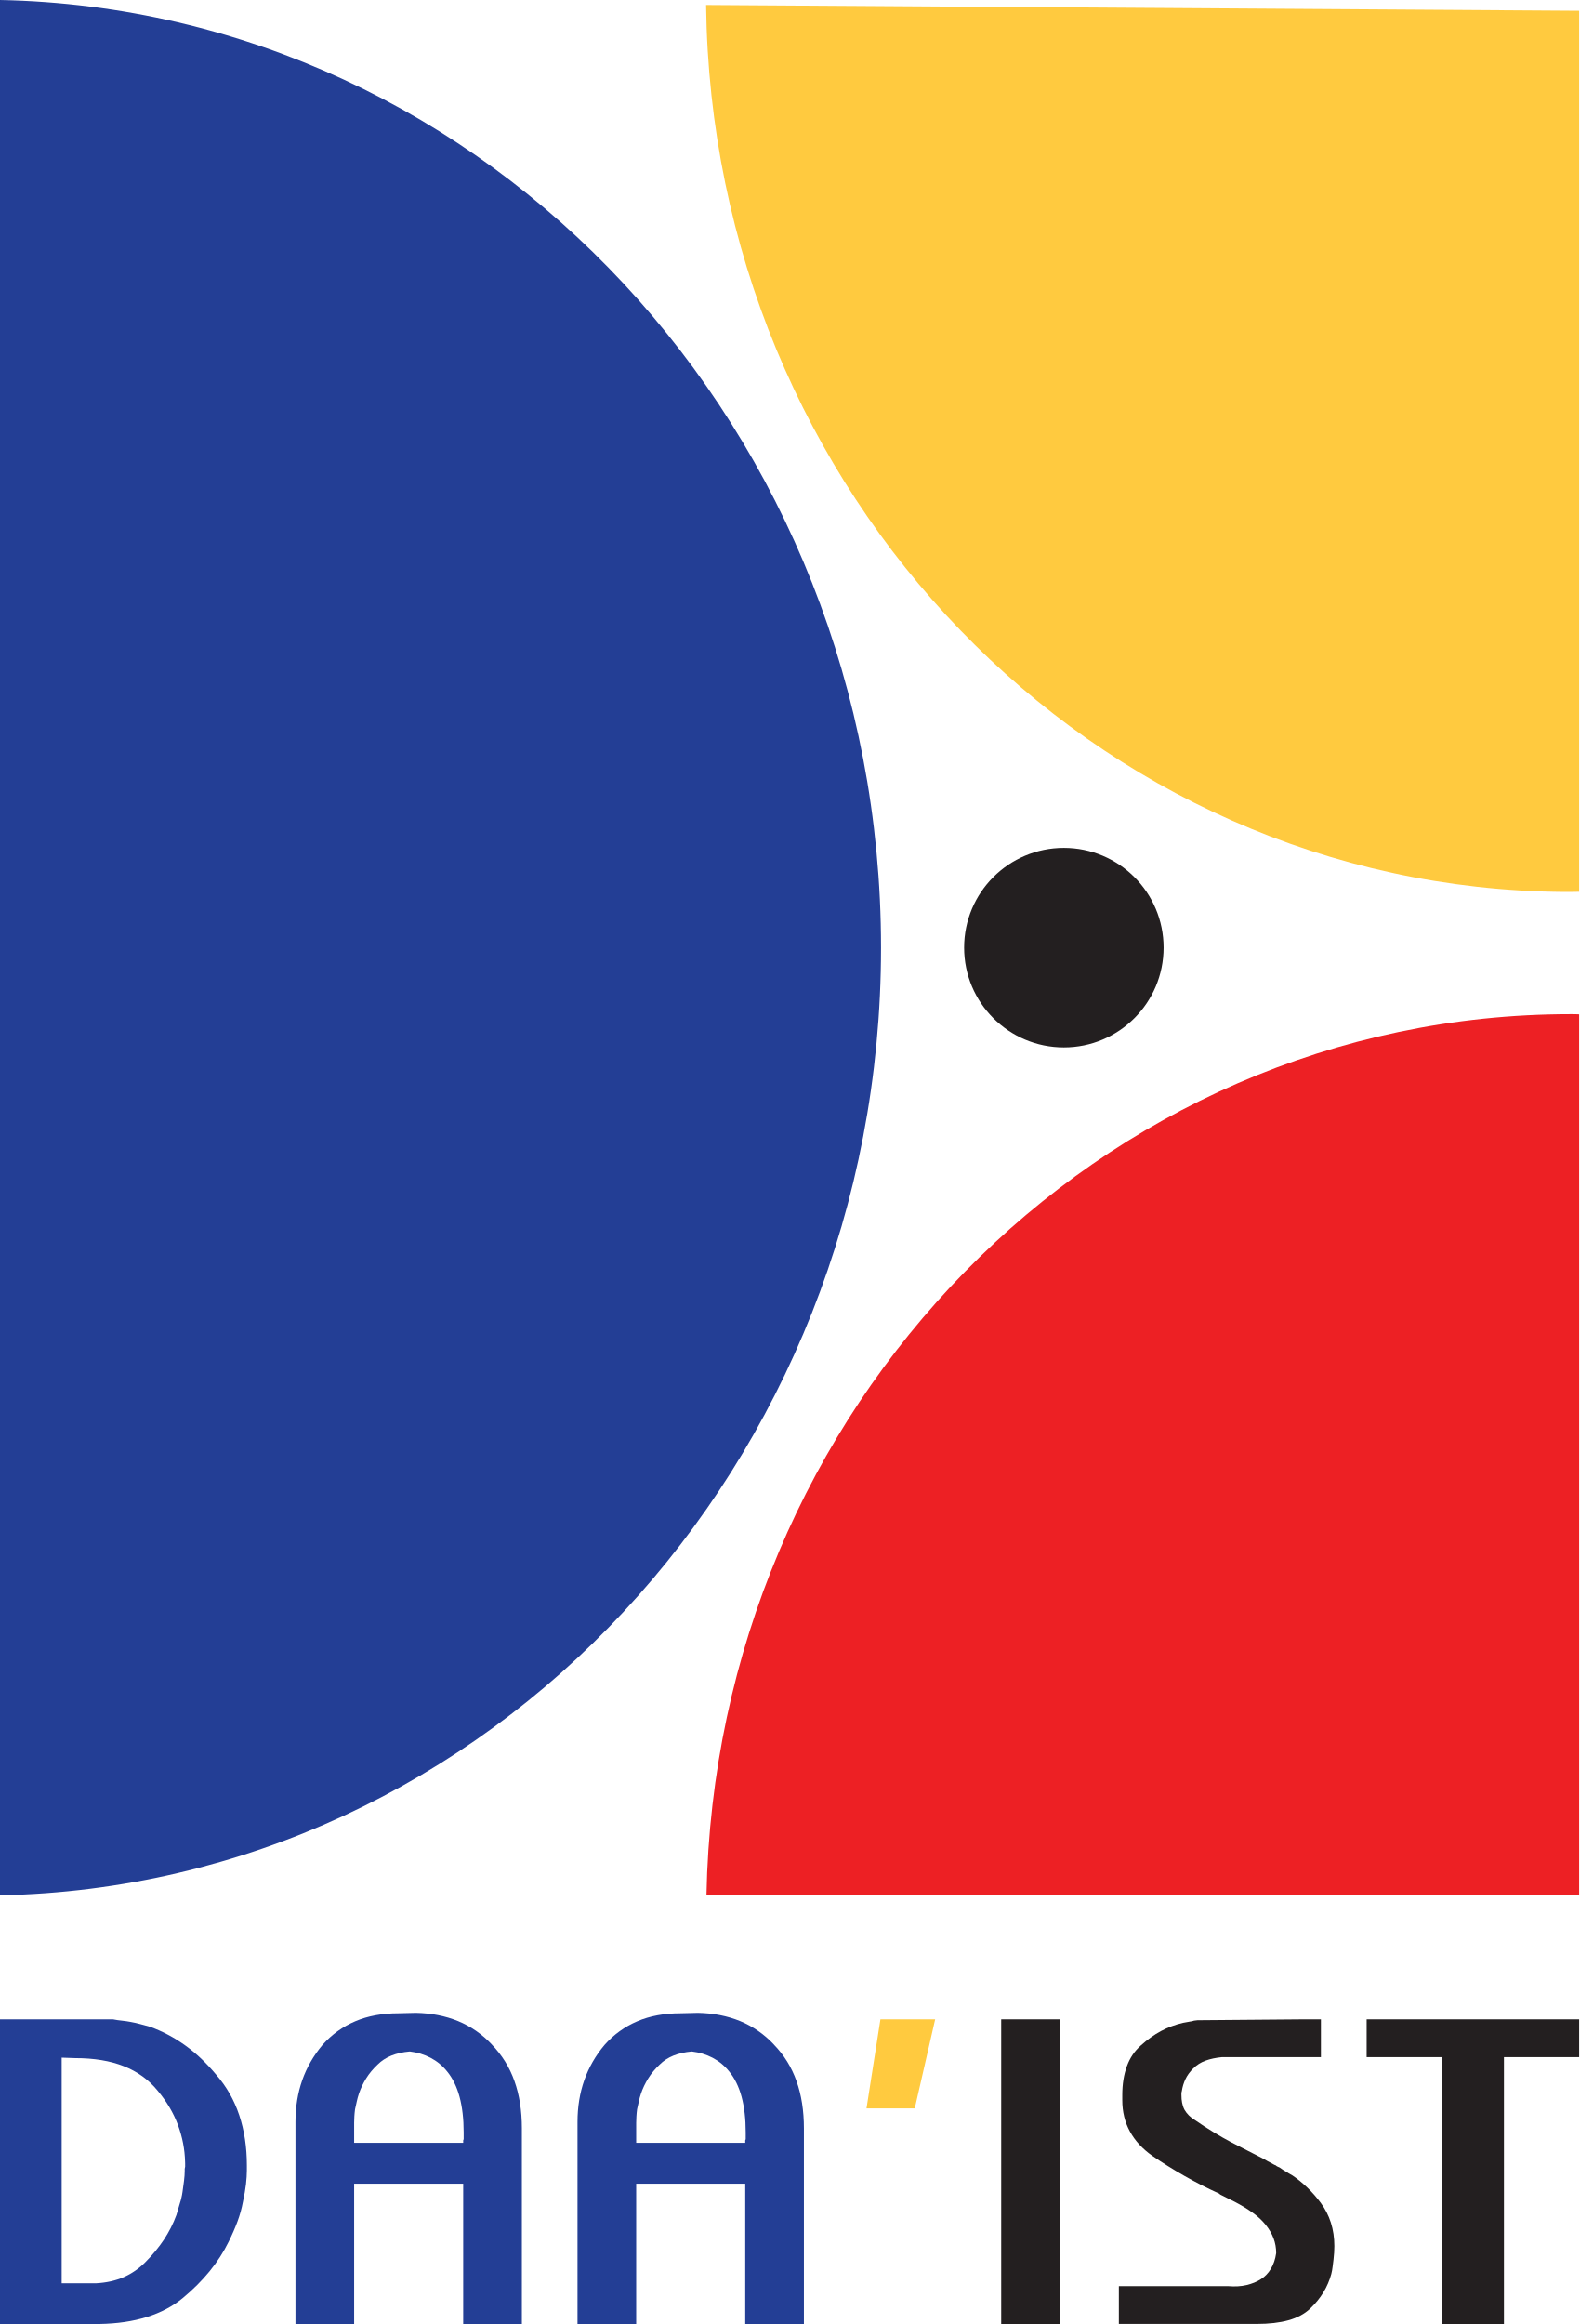
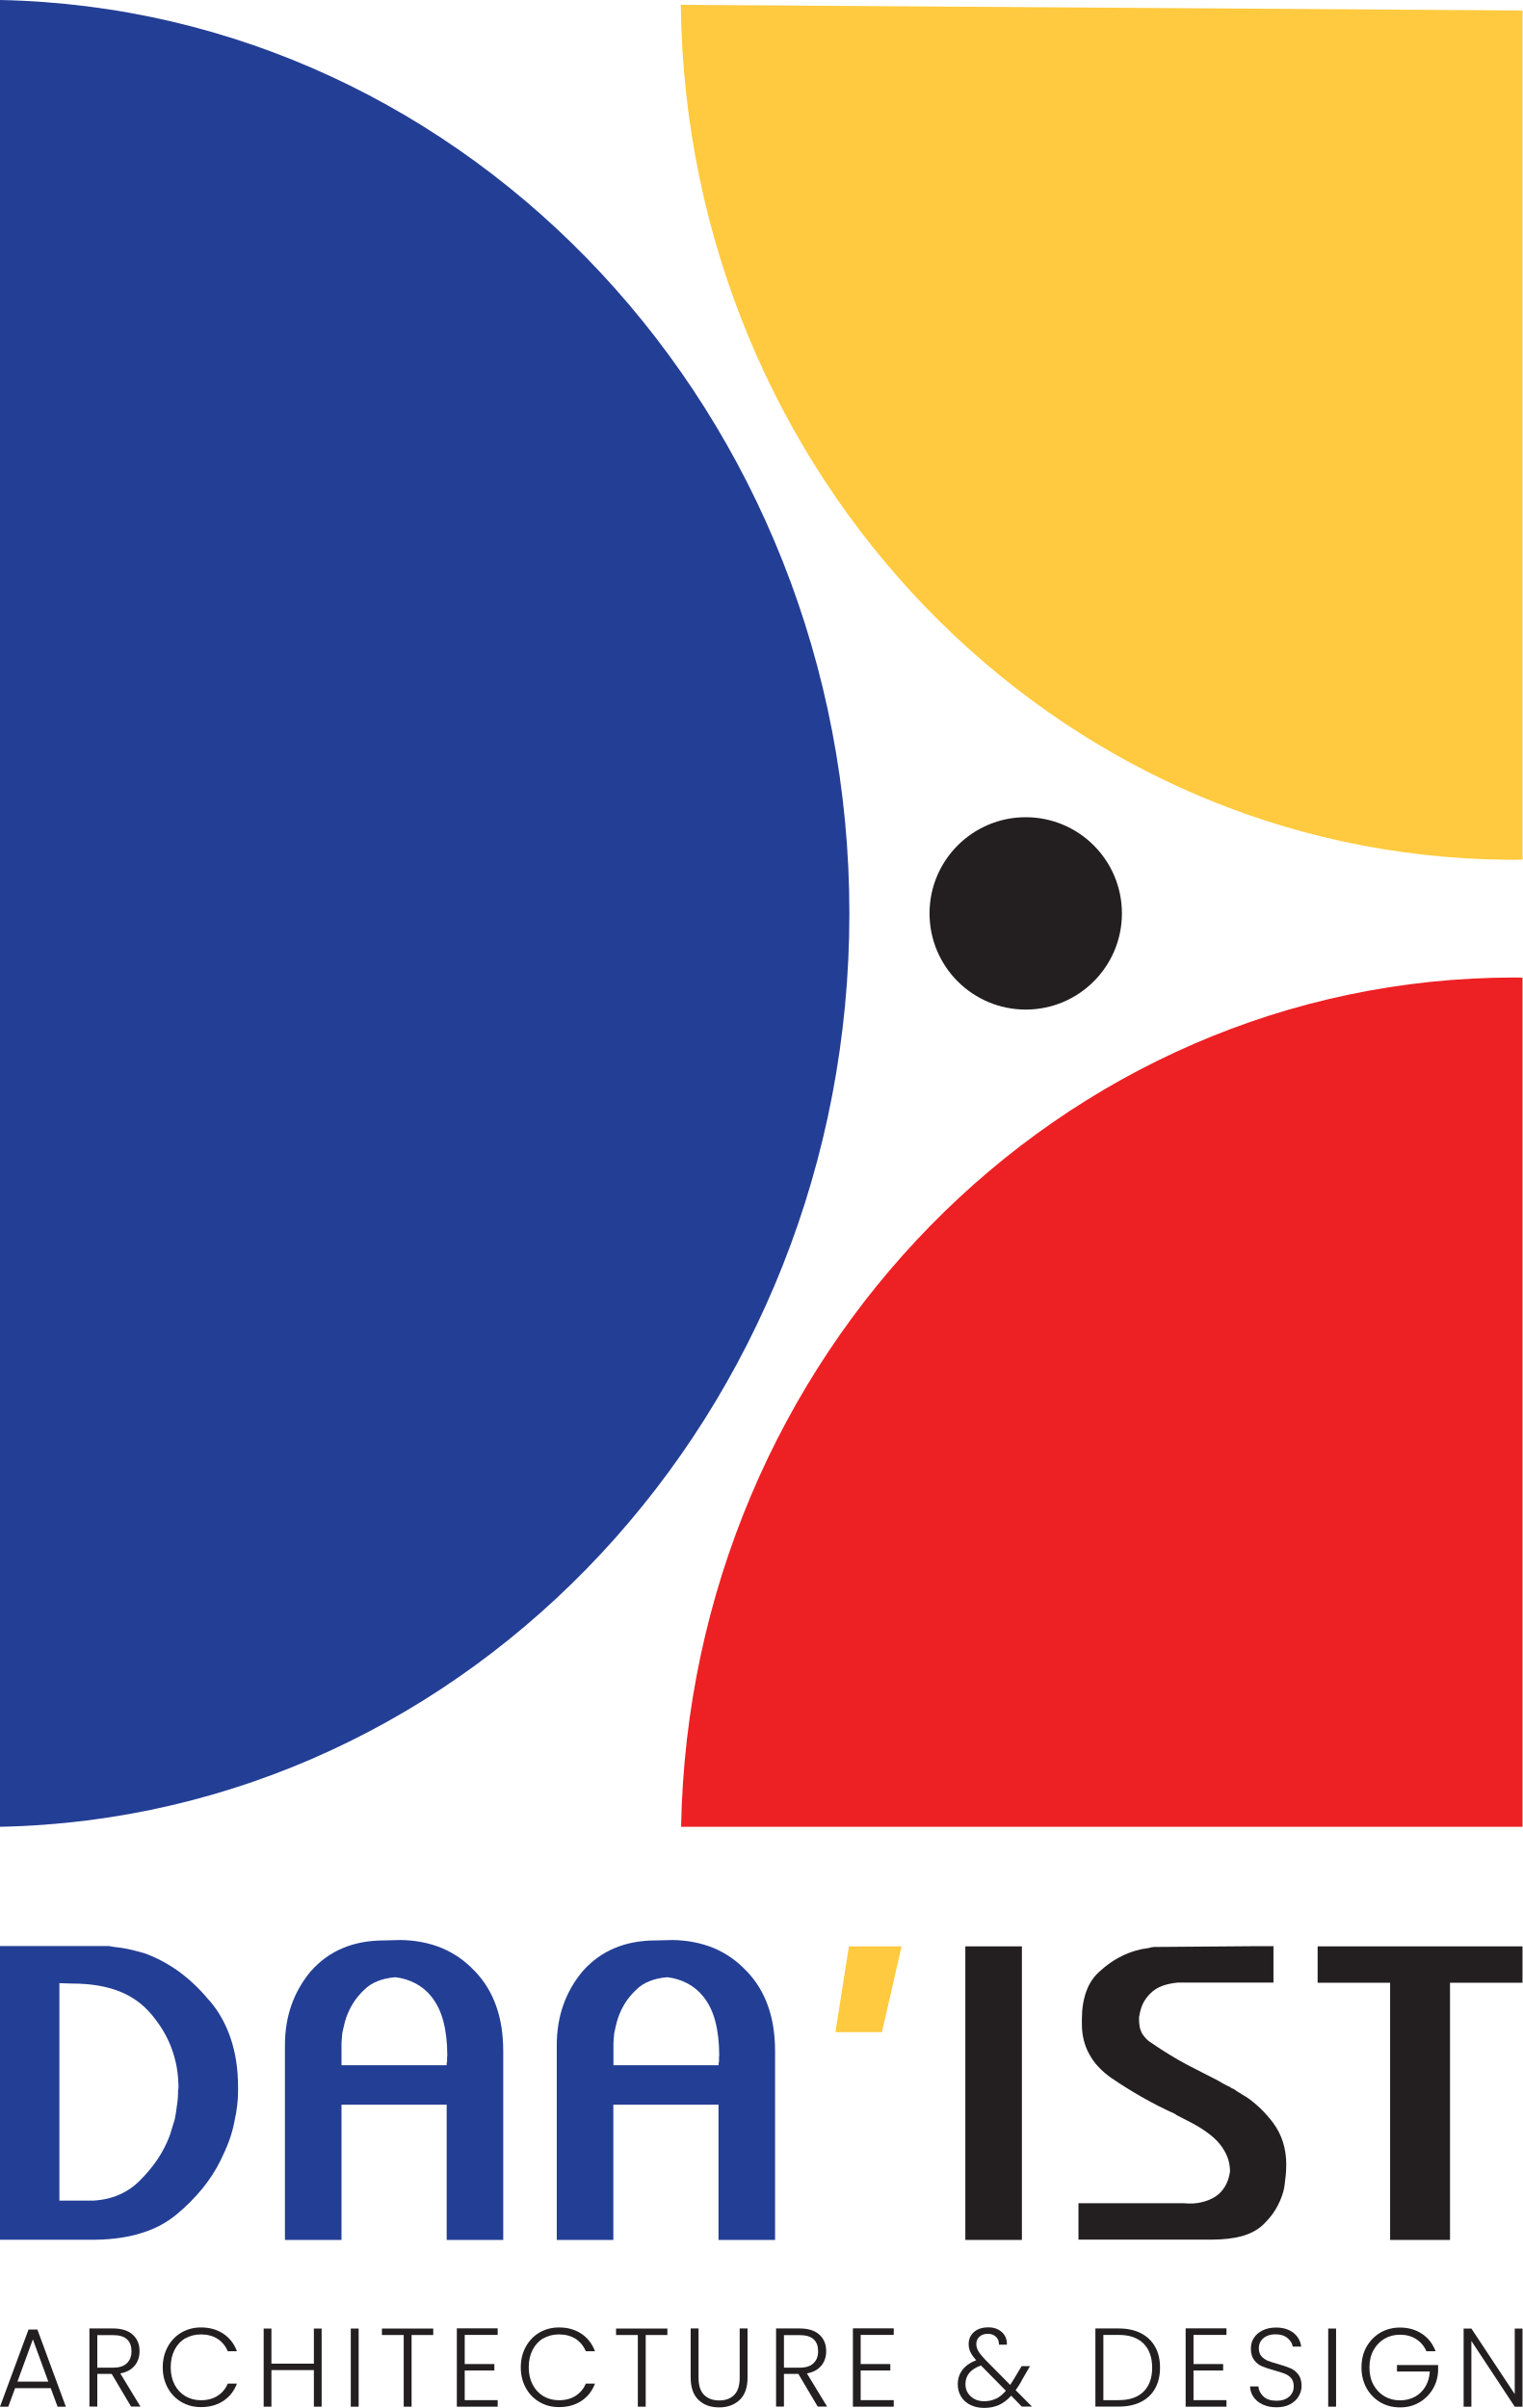
- <svg xmlns="http://www.w3.org/2000/svg" id="Layer_2" data-name="Layer 2" viewBox="0 0 373 548.83">
+ <svg xmlns="http://www.w3.org/2000/svg" id="Layer_2" data-name="Layer 2" viewBox="0 0 151 238.85">
  <defs>
    <style>
      .cls-1 {
        fill: #ffca3f;
      }

      .cls-2 {
        fill: #ed2024;
      }

      .cls-3 {
        fill: #231f20;
      }

      .cls-4 {
        fill: #233e95;
      }
    </style>
  </defs>
  <g id="Layer_1-2" data-name="Layer 1">
    <g>
-       <path class="cls-4" d="M0,447.59V0c115.31,2.33,208.1,101.63,208.1,223.8S115.31,445.27,0,447.59Z" />
-       <path class="cls-2" d="M373,239.54v208.06h-206.13c2.12-115.32,92.7-208.1,204.17-208.1.67,0,1.3,0,1.96.04Z" />
-       <path class="cls-1" d="M373,2.54v208.06c-1.14.04-2.32.04-3.46.04-111.47-.79-201.42-94.15-202.76-209.47l206.21,1.37Z" />
-       <circle class="cls-3" cx="251.29" cy="223.79" r="23.56" />
+       <path class="cls-4" d="M0,181.2V0c46.68.94,84.24,41.14,84.24,90.6S46.68,180.26,0,181.2Z" />
+       <path class="cls-2" d="M151,96.97v84.23h-83.45c.86-46.68,37.53-84.24,82.65-84.24.27,0,.52,0,.79.02Z" />
+       <path class="cls-1" d="M151,1.03v84.23c-.46.02-.94.02-1.4.02-45.13-.32-81.54-38.12-82.08-84.8l83.48.56Z" />
+       <circle class="cls-3" cx="101.73" cy="90.6" r="9.54" />
    </g>
    <g>
-       <path class="cls-4" d="M51.12,490.02c-2.33-2.81-4.81-5.15-7.44-7.03-2.64-1.88-5.39-3.33-8.26-4.36-.76-.21-1.51-.41-2.26-.62-.75-.2-1.5-.38-2.26-.51-.68-.13-1.39-.24-2.11-.31-.72-.07-1.42-.17-2.1-.31H0v71.95h23.51c4.18-.07,7.9-.62,11.18-1.65,3.29-1.02,6.13-2.53,8.52-4.51,2.4-1.99,4.5-4.09,6.31-6.31,1.81-2.22,3.3-4.54,4.47-6.92.82-1.65,1.52-3.25,2.11-4.83.58-1.57,1-3.12,1.28-4.62.34-1.57.58-2.96.72-4.16.13-1.19.21-2.27.21-3.23v-1.23c0-4.31-.6-8.26-1.8-11.85-1.2-3.59-3-6.76-5.39-9.5ZM43.73,510.75v.93l-.1.51v.52c0,.68-.06,1.44-.16,2.26s-.23,1.71-.36,2.66c-.07.48-.15.94-.26,1.39-.1.45-.22.88-.36,1.29-.13.48-.27.94-.41,1.39-.13.44-.28.9-.41,1.39-.75,2.05-1.75,4-2.97,5.85-1.24,1.85-2.71,3.63-4.42,5.34-1.5,1.5-3.2,2.67-5.08,3.49-1.88.82-4.02,1.3-6.42,1.44h-8.21v-53.28l3.18.11c4.44,0,8.28.63,11.49,1.9,3.22,1.27,5.89,3.2,8.01,5.8,2.12,2.54,3.71,5.22,4.77,8.06,1.06,2.84,1.63,5.76,1.7,8.78v.2Z" />
-       <path class="cls-4" d="M116.19,482.84c-2.32-2.46-4.99-4.31-8-5.55-3.02-1.23-6.33-1.88-9.96-1.95l-4.11.1c-3.83,0-7.23.63-10.21,1.9-2.98,1.27-5.56,3.13-7.75,5.6-2.12,2.53-3.71,5.3-4.77,8.31-1.06,3.02-1.6,6.3-1.6,9.86v47.73h13.86v-33.15h25.76v33.15h13.86v-46.19c0-4.17-.58-7.9-1.75-11.18-1.16-3.28-2.94-6.16-5.34-8.62ZM109.52,503.88v1.34c-.08.07-.11.17-.11.3v.52h-25.76v-4.72c0-.48.02-.98.05-1.5.03-.51.08-1.08.16-1.69.13-.62.27-1.24.41-1.85.13-.62.31-1.24.51-1.85.41-1.23.98-2.42,1.7-3.59.72-1.16,1.63-2.26,2.72-3.28.89-.89,1.96-1.59,3.23-2.11,1.26-.51,2.71-.84,4.36-.98,1.78.21,3.42.71,4.93,1.5,1.5.79,2.81,1.86,3.9,3.23,1.29,1.57,2.27,3.56,2.92,5.95.65,2.4.98,5.2.98,8.42v.31Z" />
-       <path class="cls-4" d="M182.81,482.84c-2.32-2.46-4.99-4.31-8-5.55-3.02-1.23-6.33-1.88-9.96-1.95l-4.11.1c-3.83,0-7.23.63-10.21,1.9-2.98,1.27-5.56,3.13-7.75,5.6-2.12,2.53-3.71,5.3-4.77,8.31-1.06,3.02-1.6,6.3-1.6,9.86v47.73h13.86v-33.15h25.76v33.15h13.86v-46.19c0-4.17-.58-7.9-1.75-11.18-1.16-3.28-2.94-6.16-5.34-8.62ZM176.14,503.88v1.34c-.08.07-.11.17-.11.3v.52h-25.76v-4.72c0-.48.02-.98.05-1.5.03-.51.08-1.08.16-1.69.13-.62.27-1.24.41-1.85.13-.62.31-1.24.51-1.85.41-1.23.98-2.42,1.7-3.59.72-1.16,1.63-2.26,2.72-3.28.89-.89,1.96-1.59,3.23-2.11,1.26-.51,2.71-.84,4.36-.98,1.78.21,3.42.71,4.93,1.5,1.5.79,2.81,1.86,3.9,3.23,1.29,1.57,2.27,3.56,2.92,5.95.65,2.4.98,5.2.98,8.42v.31Z" />
-       <polygon class="cls-1" points="207.96 476.88 204.67 497.92 211.96 497.92 216.07 497.92 220.89 476.88 212.07 476.88 207.96 476.88" />
-       <polygon class="cls-3" points="236.49 476.88 236.49 548.83 246.24 548.83 250.35 548.83 250.35 476.88 240.59 476.88 236.49 476.88" />
-       <path class="cls-3" d="M312.03,520.3c-1.03-1.37-2.1-2.6-3.24-3.69-1.13-1.09-2.31-2.05-3.53-2.87-.28-.14-.55-.29-.83-.47-.28-.17-.51-.33-.72-.46-.28-.13-.53-.29-.77-.46-.24-.18-.46-.33-.67-.47-.13-.07-.29-.13-.46-.2-.18-.07-.33-.18-.46-.31-.21-.07-.4-.16-.57-.26-.18-.1-.33-.18-.46-.26-.28-.13-.57-.28-.88-.46-.31-.17-.63-.36-.97-.56-1.24-.62-2.46-1.25-3.7-1.9-1.23-.65-2.53-1.31-3.9-2-1.3-.68-2.68-1.47-4.15-2.36-1.48-.89-3-1.88-4.57-2.97-.48-.28-.93-.62-1.34-1.03s-.75-.86-1.03-1.34c-.28-.54-.46-1.09-.56-1.65-.11-.54-.16-1.16-.16-1.85v-.51l.1-.41c.14-.96.42-1.89.83-2.77.41-.89,1.03-1.75,1.85-2.56.82-.83,1.8-1.44,2.92-1.85,1.13-.41,2.41-.68,3.85-.82h23.4v-8.93h-4.11l-25.04.21c-.14,0-.28.02-.41.05-.14.03-.28.05-.42.05-.2.07-.38.12-.51.15-.14.04-.28.06-.41.06-.28.07-.55.12-.82.15-.28.03-.55.08-.83.15-1.85.42-3.59,1.07-5.23,1.95-1.65.89-3.22,2.02-4.73,3.38-1.5,1.3-2.61,2.95-3.33,4.93-.72,1.99-1.08,4.24-1.08,6.77v1.24c0,2.73.6,5.2,1.8,7.38,1.19,2.2,2.96,4.11,5.29,5.76,2.39,1.64,4.9,3.22,7.54,4.72,2.63,1.5,5.39,2.91,8.26,4.21l.21.2.2.1c.28.14.55.28.83.42.27.13.54.27.82.41.28.13.54.28.82.41s.55.28.83.41c1.57.82,2.97,1.68,4.2,2.56,1.24.89,2.26,1.85,3.08,2.87s1.44,2.09,1.85,3.18c.41,1.09.62,2.26.62,3.49-.21,1.44-.62,2.67-1.24,3.69-.61,1.03-1.4,1.85-2.36,2.46-.96.62-2.09,1.08-3.39,1.39-1.29.31-2.73.39-4.31.26h-25.86v8.93h32.53c2.94,0,5.45-.29,7.54-.87,2.09-.58,3.78-1.5,5.08-2.72,1.3-1.24,2.36-2.53,3.18-3.9.83-1.37,1.44-2.81,1.85-4.31.14-.55.24-1.11.31-1.7.07-.58.14-1.14.21-1.7.07-.54.12-1.09.15-1.64.03-.55.05-1.06.05-1.55,0-1.98-.27-3.83-.82-5.54-.55-1.71-1.34-3.25-2.36-4.62Z" />
-       <polygon class="cls-3" points="326.91 476.88 322.81 476.88 322.81 485.81 340.57 485.81 340.57 548.83 351.13 548.83 355.24 548.83 355.24 485.81 373 485.81 373 476.88 326.91 476.88" />
+       <path class="cls-4" d="M20.7,198.37c-.94-1.14-1.95-2.08-3.01-2.85-1.07-.76-2.18-1.35-3.34-1.77-.31-.08-.61-.17-.92-.25-.3-.08-.61-.15-.91-.21-.28-.05-.56-.1-.85-.13-.29-.03-.57-.07-.85-.13H0v29.13h9.52c1.69-.03,3.2-.25,4.53-.67,1.33-.41,2.48-1.02,3.45-1.83.97-.8,1.82-1.66,2.56-2.56.73-.9,1.34-1.84,1.81-2.8.33-.67.62-1.32.85-1.95.23-.64.41-1.26.52-1.87.14-.64.24-1.2.29-1.68.05-.48.08-.92.08-1.31v-.5c0-1.74-.24-3.34-.73-4.8-.49-1.45-1.21-2.74-2.18-3.84ZM17.7,206.77v.38l-.04.21v.21c0,.28-.02.58-.06.91s-.09.69-.15,1.08c-.03.2-.06.38-.1.56-.04.18-.09.36-.15.52-.05.19-.11.38-.17.56-.05.18-.11.37-.17.56-.3.83-.71,1.62-1.2,2.37-.5.75-1.1,1.47-1.79,2.16-.61.61-1.3,1.08-2.06,1.41-.76.33-1.63.53-2.6.58h-3.32v-21.57l1.29.04c1.8,0,3.35.26,4.65.77,1.3.51,2.38,1.3,3.24,2.35.86,1.03,1.5,2.11,1.93,3.26.43,1.15.66,2.33.69,3.55v.08Z" />
+       <path class="cls-4" d="M47.04,195.47c-.94-1-2.02-1.74-3.24-2.25-1.22-.5-2.56-.76-4.03-.79l-1.66.04c-1.55,0-2.93.26-4.13.77-1.21.51-2.25,1.27-3.14,2.27-.86,1.02-1.5,2.15-1.93,3.36-.43,1.22-.65,2.55-.65,3.99v19.32h5.61v-13.42h10.43v13.42h5.61v-18.7c0-1.69-.23-3.2-.71-4.53-.47-1.33-1.19-2.49-2.16-3.49ZM44.34,203.98v.54s-.04.07-.04.12v.21h-10.43v-1.91c0-.2,0-.4.02-.61.01-.21.03-.44.06-.68.05-.25.11-.5.17-.75.05-.25.13-.5.21-.75.17-.5.4-.98.69-1.45.29-.47.66-.91,1.1-1.33.36-.36.79-.64,1.31-.85.51-.21,1.1-.34,1.77-.4.72.08,1.39.29,2,.61.61.32,1.14.75,1.58,1.31.52.64.92,1.44,1.18,2.41.26.97.4,2.11.4,3.41v.13Z" />
+       <path class="cls-4" d="M74,195.47c-.94-1-2.02-1.74-3.24-2.25-1.22-.5-2.56-.76-4.03-.79l-1.66.04c-1.55,0-2.93.26-4.13.77-1.21.51-2.25,1.27-3.14,2.27-.86,1.02-1.5,2.15-1.93,3.36-.43,1.22-.65,2.55-.65,3.99v19.32h5.61v-13.42h10.43v13.42h5.61v-18.7c0-1.69-.23-3.2-.71-4.53-.47-1.33-1.19-2.49-2.16-3.49ZM71.31,203.98v.54s-.04.07-.04.12v.21h-10.43v-1.91c0-.2,0-.4.02-.61.01-.21.03-.44.06-.68.05-.25.11-.5.17-.75.05-.25.13-.5.21-.75.17-.5.4-.98.69-1.45.29-.47.66-.91,1.1-1.33.36-.36.79-.64,1.31-.85.51-.21,1.1-.34,1.77-.4.72.08,1.39.29,2,.61.61.32,1.14.75,1.58,1.31.52.64.92,1.44,1.18,2.41.26.97.4,2.11.4,3.41v.13Z" />
+       <polygon class="cls-1" points="84.19 193.06 82.86 201.57 85.81 201.57 87.47 201.57 89.42 193.06 85.85 193.06 84.19 193.06" />
+       <polygon class="cls-3" points="95.74 193.06 95.74 222.18 99.68 222.18 101.35 222.18 101.35 193.06 97.4 193.06 95.74 193.06" />
+       <path class="cls-3" d="M126.32,210.63c-.42-.55-.85-1.05-1.31-1.49-.46-.44-.93-.83-1.43-1.16-.11-.06-.22-.12-.33-.19-.11-.07-.21-.13-.29-.19-.11-.05-.21-.12-.31-.19-.1-.07-.19-.13-.27-.19-.05-.03-.12-.05-.19-.08-.07-.03-.13-.07-.19-.13-.08-.03-.16-.06-.23-.1-.07-.04-.13-.07-.19-.1-.11-.05-.23-.11-.36-.19-.13-.07-.26-.15-.39-.23-.5-.25-1-.51-1.5-.77-.5-.26-1.02-.53-1.58-.81-.53-.28-1.09-.6-1.68-.96-.6-.36-1.21-.76-1.85-1.2-.2-.11-.38-.25-.54-.42s-.3-.35-.42-.54c-.11-.22-.19-.44-.23-.67-.04-.22-.06-.47-.06-.75v-.21l.04-.17c.06-.39.17-.76.33-1.12.17-.36.42-.71.75-1.04.33-.33.73-.58,1.18-.75.46-.17.98-.27,1.56-.33h9.47v-3.61h-1.66l-10.14.08c-.06,0-.11,0-.17.02-.06.01-.11.02-.17.02-.08.03-.15.05-.21.06-.06.02-.11.02-.17.02-.11.03-.22.05-.33.06-.11.01-.22.03-.33.06-.75.17-1.45.43-2.12.79-.67.36-1.31.82-1.91,1.37-.61.53-1.06,1.19-1.35,2-.29.8-.44,1.72-.44,2.74v.5c0,1.11.24,2.1.73,2.99.48.89,1.2,1.66,2.14,2.33.97.66,1.98,1.3,3.05,1.91,1.07.61,2.18,1.18,3.34,1.7l.08.08.08.04c.11.06.22.11.33.17.11.05.22.11.33.17.11.05.22.11.33.17s.22.11.33.17c.64.33,1.2.68,1.7,1.04.5.36.92.75,1.25,1.16s.58.85.75,1.29.25.92.25,1.41c-.08.58-.25,1.08-.5,1.49-.25.42-.57.75-.95,1-.39.25-.85.44-1.37.56-.52.13-1.11.16-1.74.1h-10.47v3.61h13.17c1.19,0,2.21-.12,3.05-.35.85-.24,1.53-.61,2.06-1.1.53-.5.96-1.02,1.29-1.58.33-.55.58-1.14.75-1.74.06-.22.1-.45.13-.69.03-.23.06-.46.08-.69.03-.22.05-.44.06-.66.01-.22.02-.43.02-.63,0-.8-.11-1.55-.33-2.24-.22-.69-.54-1.32-.95-1.87Z" />
+       <polygon class="cls-3" points="132.34 193.06 130.68 193.06 130.68 196.67 137.87 196.67 137.87 222.18 142.15 222.18 143.81 222.18 143.81 196.67 151 196.67 151 193.06 132.34 193.06" />
+     </g>
+     <g>
+       <path class="cls-3" d="M2.83,231.06L0,238.72h.82l.68-1.84h3.53l.68,1.84h.82l-2.82-7.65h-.88ZM1.73,236.23l1.53-4.19,1.53,4.19H1.73Z" />
+       <path class="cls-3" d="M13.36,234.65c.32-.4.48-.87.48-1.44,0-.67-.22-1.22-.67-1.63-.45-.41-1.1-.62-1.97-.62h-2.33v7.75h.78v-3.24h1.43l1.92,3.24h.93l-2-3.29c.63-.12,1.1-.37,1.42-.77ZM9.65,234.85v-3.23h1.55c.64,0,1.1.14,1.4.42.3.28.44.67.44,1.18s-.15.89-.46,1.19-.76.44-1.37.44h-1.56Z" />
+       <path class="cls-3" d="M18.39,231.95c.45-.27.97-.4,1.54-.4.64,0,1.19.15,1.65.44.45.3.79.71,1.01,1.23h.91c-.28-.75-.73-1.32-1.35-1.74-.62-.41-1.36-.62-2.22-.62-.71,0-1.35.17-1.93.5-.58.34-1.03.81-1.36,1.41-.33.6-.5,1.29-.5,2.05s.17,1.44.5,2.04c.33.6.79,1.07,1.36,1.4.58.34,1.22.5,1.93.5.86,0,1.6-.2,2.22-.61s1.07-.98,1.35-1.72h-.91c-.22.52-.56.92-1.01,1.21-.45.29-1,.44-1.65.44-.57,0-1.08-.13-1.54-.4-.45-.27-.81-.65-1.07-1.14-.26-.5-.39-1.07-.39-1.73s.13-1.24.39-1.74c.26-.5.62-.88,1.07-1.15Z" />
+       <polygon class="cls-3" points="31.13 234.45 26.92 234.45 26.92 230.97 26.15 230.97 26.15 238.72 26.92 238.72 26.92 235.09 31.13 235.09 31.13 238.72 31.9 238.72 31.9 230.97 31.13 230.97 31.13 234.45" />
+       <rect class="cls-3" x="34.79" y="230.97" width=".78" height="7.75" />
+       <polygon class="cls-3" points="37.88 231.61 40.04 231.61 40.04 238.72 40.82 238.72 40.82 231.61 42.97 231.61 42.97 230.97 37.88 230.97 37.88 231.61" />
+       <polygon class="cls-3" points="45.31 238.72 49.36 238.72 49.36 238.07 46.09 238.07 46.09 235.13 49.03 235.13 49.03 234.49 46.09 234.49 46.09 231.6 49.36 231.6 49.36 230.95 45.31 230.95 45.31 238.72" />
+       <path class="cls-3" d="M53.9,231.95c.45-.27.97-.4,1.54-.4.64,0,1.19.15,1.65.44.45.3.79.71,1.01,1.23h.91c-.28-.75-.73-1.32-1.35-1.74-.62-.41-1.36-.62-2.22-.62-.71,0-1.35.17-1.93.5-.58.34-1.03.81-1.36,1.41-.33.6-.5,1.29-.5,2.05s.17,1.44.5,2.04c.33.6.79,1.07,1.36,1.4.58.34,1.22.5,1.93.5.86,0,1.6-.2,2.22-.61s1.07-.98,1.35-1.72h-.91c-.22.52-.56.92-1.01,1.21-.45.29-1,.44-1.65.44-.57,0-1.08-.13-1.54-.4-.45-.27-.81-.65-1.07-1.14-.26-.5-.39-1.07-.39-1.73s.13-1.24.39-1.74c.26-.5.62-.88,1.07-1.15Z" />
+       <polygon class="cls-3" points="61.1 231.61 63.26 231.61 63.26 238.72 64.04 238.72 64.04 231.61 66.19 231.61 66.19 230.97 61.1 230.97 61.1 231.61" />
+       <path class="cls-3" d="M73.36,235.84c0,.78-.18,1.35-.54,1.71-.36.37-.86.55-1.49.55s-1.14-.19-1.5-.55c-.37-.37-.55-.94-.55-1.71v-4.88h-.78v4.87c0,.98.26,1.72.78,2.22.52.5,1.2.74,2.04.74s1.51-.25,2.04-.74c.52-.5.78-1.23.78-2.22v-4.87h-.78v4.88Z" />
+       <path class="cls-3" d="M81.46,234.65c.32-.4.48-.87.48-1.44,0-.67-.22-1.22-.67-1.63-.45-.41-1.1-.62-1.97-.62h-2.33v7.75h.78v-3.24h1.43l1.92,3.24h.93l-2-3.29c.63-.12,1.1-.37,1.42-.77ZM77.75,234.85v-3.23h1.55c.64,0,1.1.14,1.4.42.3.28.44.67.44,1.18s-.15.89-.46,1.19-.76.44-1.37.44h-1.56Z" />
+       <polygon class="cls-3" points="84.59 238.72 88.64 238.72 88.64 238.07 85.36 238.07 85.36 235.13 88.3 235.13 88.3 234.49 85.36 234.49 85.36 231.6 88.64 231.6 88.64 230.95 84.59 230.95 84.59 238.72" />
+       <path class="cls-3" d="M101.31,236.15l.84-1.45h-.83l-.71,1.19c-.18.3-.32.52-.42.67l-2.55-2.58c-.28-.3-.49-.57-.62-.79-.13-.22-.19-.45-.19-.69,0-.3.1-.54.32-.73.21-.19.49-.28.83-.28.32,0,.58.1.79.29.21.19.31.45.31.79h.78c.02-.51-.14-.92-.49-1.24s-.8-.48-1.35-.48c-.59,0-1.06.15-1.42.46-.35.31-.53.71-.53,1.2,0,.29.06.56.18.8.12.25.31.52.57.8-.6.23-1.05.55-1.36.95-.31.41-.47.88-.47,1.43,0,.47.11.88.33,1.23.22.36.53.63.93.83s.86.29,1.38.29,1.02-.1,1.45-.29c.43-.2.83-.5,1.21-.92l1.05,1.08h1.01l-1.62-1.63c.2-.27.4-.58.6-.93ZM98.78,237.92c-.34.17-.73.26-1.17.26-.36,0-.68-.07-.96-.22-.28-.15-.5-.35-.66-.6-.16-.25-.24-.55-.24-.87,0-.87.51-1.49,1.54-1.86l2.47,2.51c-.31.36-.64.63-.98.8Z" />
+       <path class="cls-3" d="M113.15,231.43c-.61-.31-1.35-.47-2.21-.47h-2.3v7.75h2.3c.86,0,1.59-.15,2.21-.46s1.08-.75,1.41-1.33c.32-.58.49-1.27.49-2.07s-.16-1.5-.49-2.08c-.33-.58-.8-1.03-1.41-1.34ZM113.42,237.22c-.57.57-1.39.85-2.47.85h-1.52v-6.47h1.52c1.08,0,1.9.29,2.47.86.56.57.85,1.37.85,2.39s-.28,1.8-.85,2.37Z" />
+       <polygon class="cls-3" points="117.59 238.72 121.64 238.72 121.64 238.07 118.37 238.07 118.37 235.13 121.31 235.13 121.31 234.49 118.37 234.49 118.37 231.6 121.64 231.6 121.64 230.95 117.59 230.95 117.59 238.72" />
+       <path class="cls-3" d="M128.01,234.92c-.31-.14-.72-.28-1.22-.42-.44-.12-.78-.23-1.04-.33-.25-.1-.47-.26-.64-.45-.17-.2-.26-.46-.26-.79,0-.43.16-.77.47-1.02.31-.25.7-.37,1.17-.37.5,0,.9.12,1.2.37.3.25.47.53.52.85h.84c-.07-.55-.32-1.01-.76-1.36-.44-.35-1.02-.53-1.74-.53-.49,0-.92.09-1.3.27-.38.18-.67.42-.88.74-.21.31-.31.67-.31,1.07,0,.48.11.86.32,1.14.21.28.47.49.78.62s.71.27,1.23.41c.44.12.79.23,1.04.33.25.1.46.25.63.45.17.2.25.47.25.8,0,.41-.15.76-.46,1.03s-.72.4-1.25.4c-.57,0-1-.14-1.3-.43-.3-.28-.46-.62-.5-.99h-.82c.01.39.13.75.35,1.06.22.32.53.56.92.74s.84.27,1.35.27.98-.1,1.35-.3.66-.46.85-.79c.19-.33.29-.67.29-1.03,0-.47-.11-.85-.32-1.13-.21-.28-.48-.49-.79-.63Z" />
+       <rect class="cls-3" x="131.73" y="230.97" width=".78" height="7.75" />
+       <path class="cls-3" d="M138.55,235.23h3.26c-.04.58-.19,1.08-.45,1.51-.26.43-.61.77-1.04,1-.43.23-.92.35-1.46.35-.58,0-1.09-.13-1.55-.4-.46-.27-.82-.65-1.09-1.14s-.4-1.07-.4-1.72.13-1.22.4-1.71.63-.87,1.09-1.14.98-.4,1.55-.4c.61,0,1.15.15,1.6.44.45.29.79.69,1.01,1.2h.91c-.28-.74-.73-1.32-1.35-1.73-.62-.41-1.35-.62-2.17-.62-.72,0-1.37.17-1.95.5-.58.34-1.04.81-1.38,1.41-.34.6-.5,1.29-.5,2.05s.17,1.44.5,2.05c.34.6.8,1.07,1.38,1.41s1.23.5,1.95.5,1.32-.16,1.88-.48c.56-.32,1-.75,1.34-1.3s.52-1.17.55-1.85v-.57h-4.08v.63Z" />
+       <polygon class="cls-3" points="150.23 230.97 150.23 237.47 145.93 230.97 145.16 230.97 145.16 238.72 145.93 238.72 145.93 232.2 150.23 238.72 151 238.72 151 230.97 150.23 230.97" />
    </g>
  </g>
</svg>
